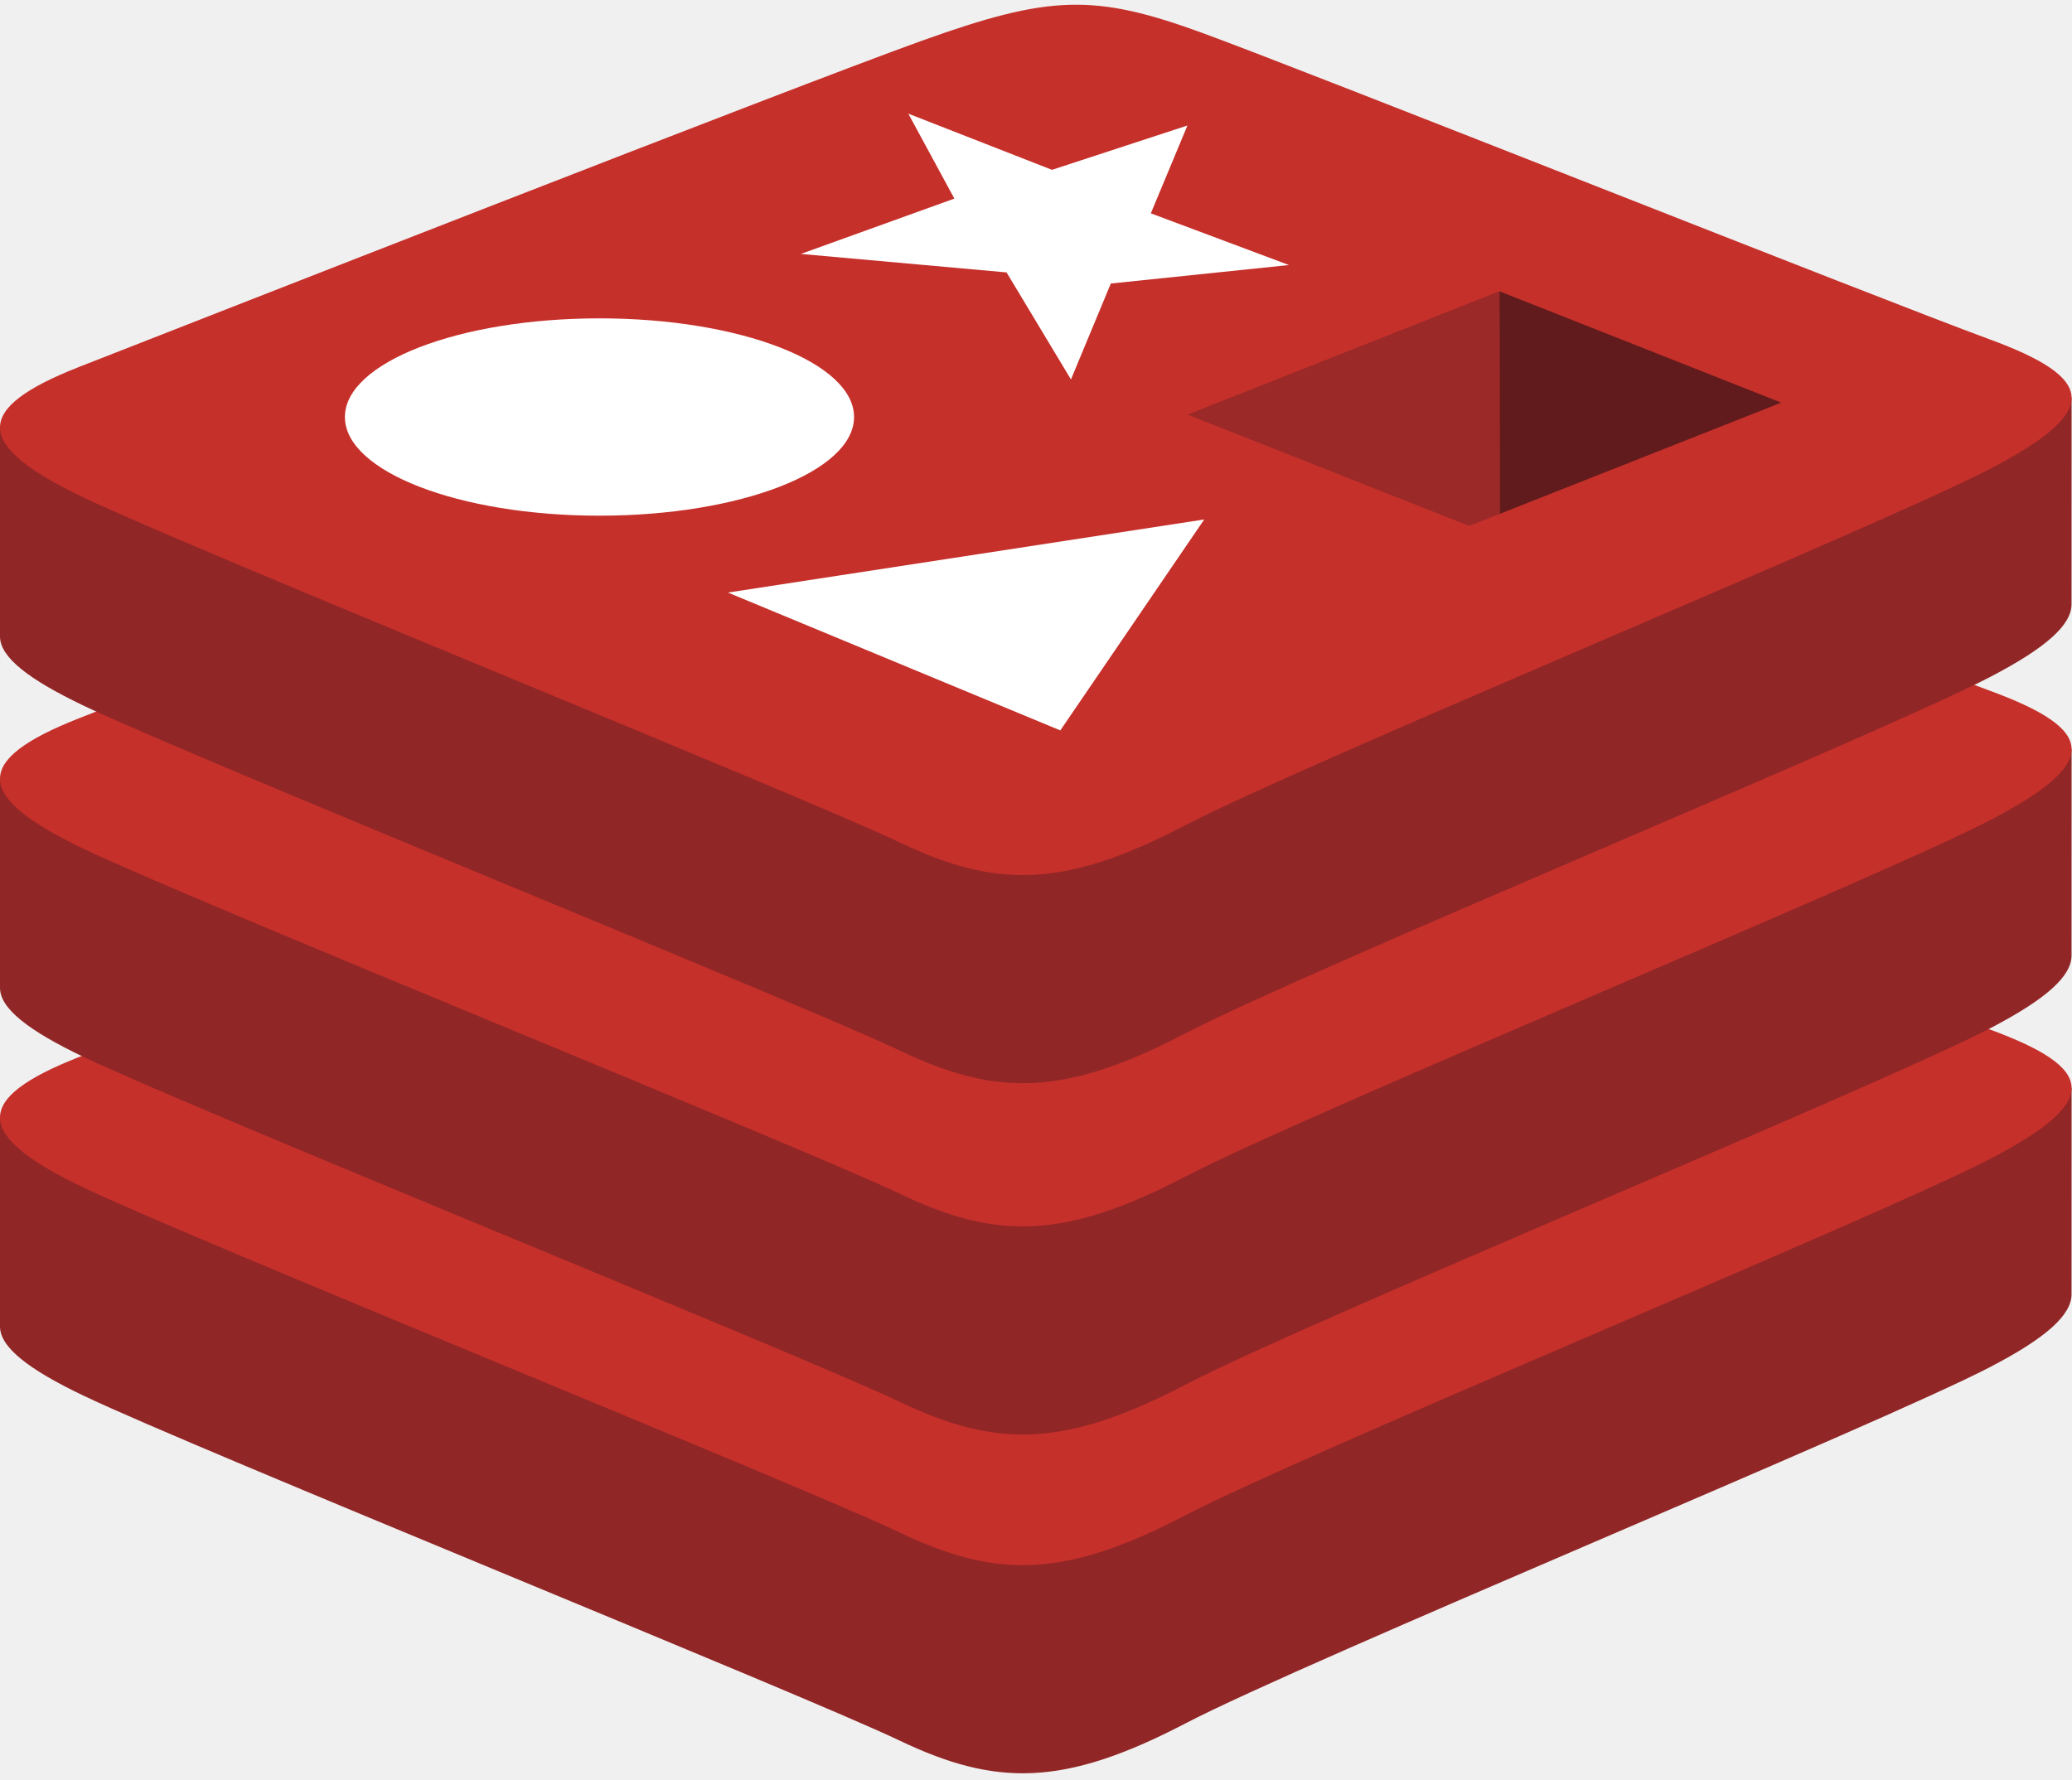
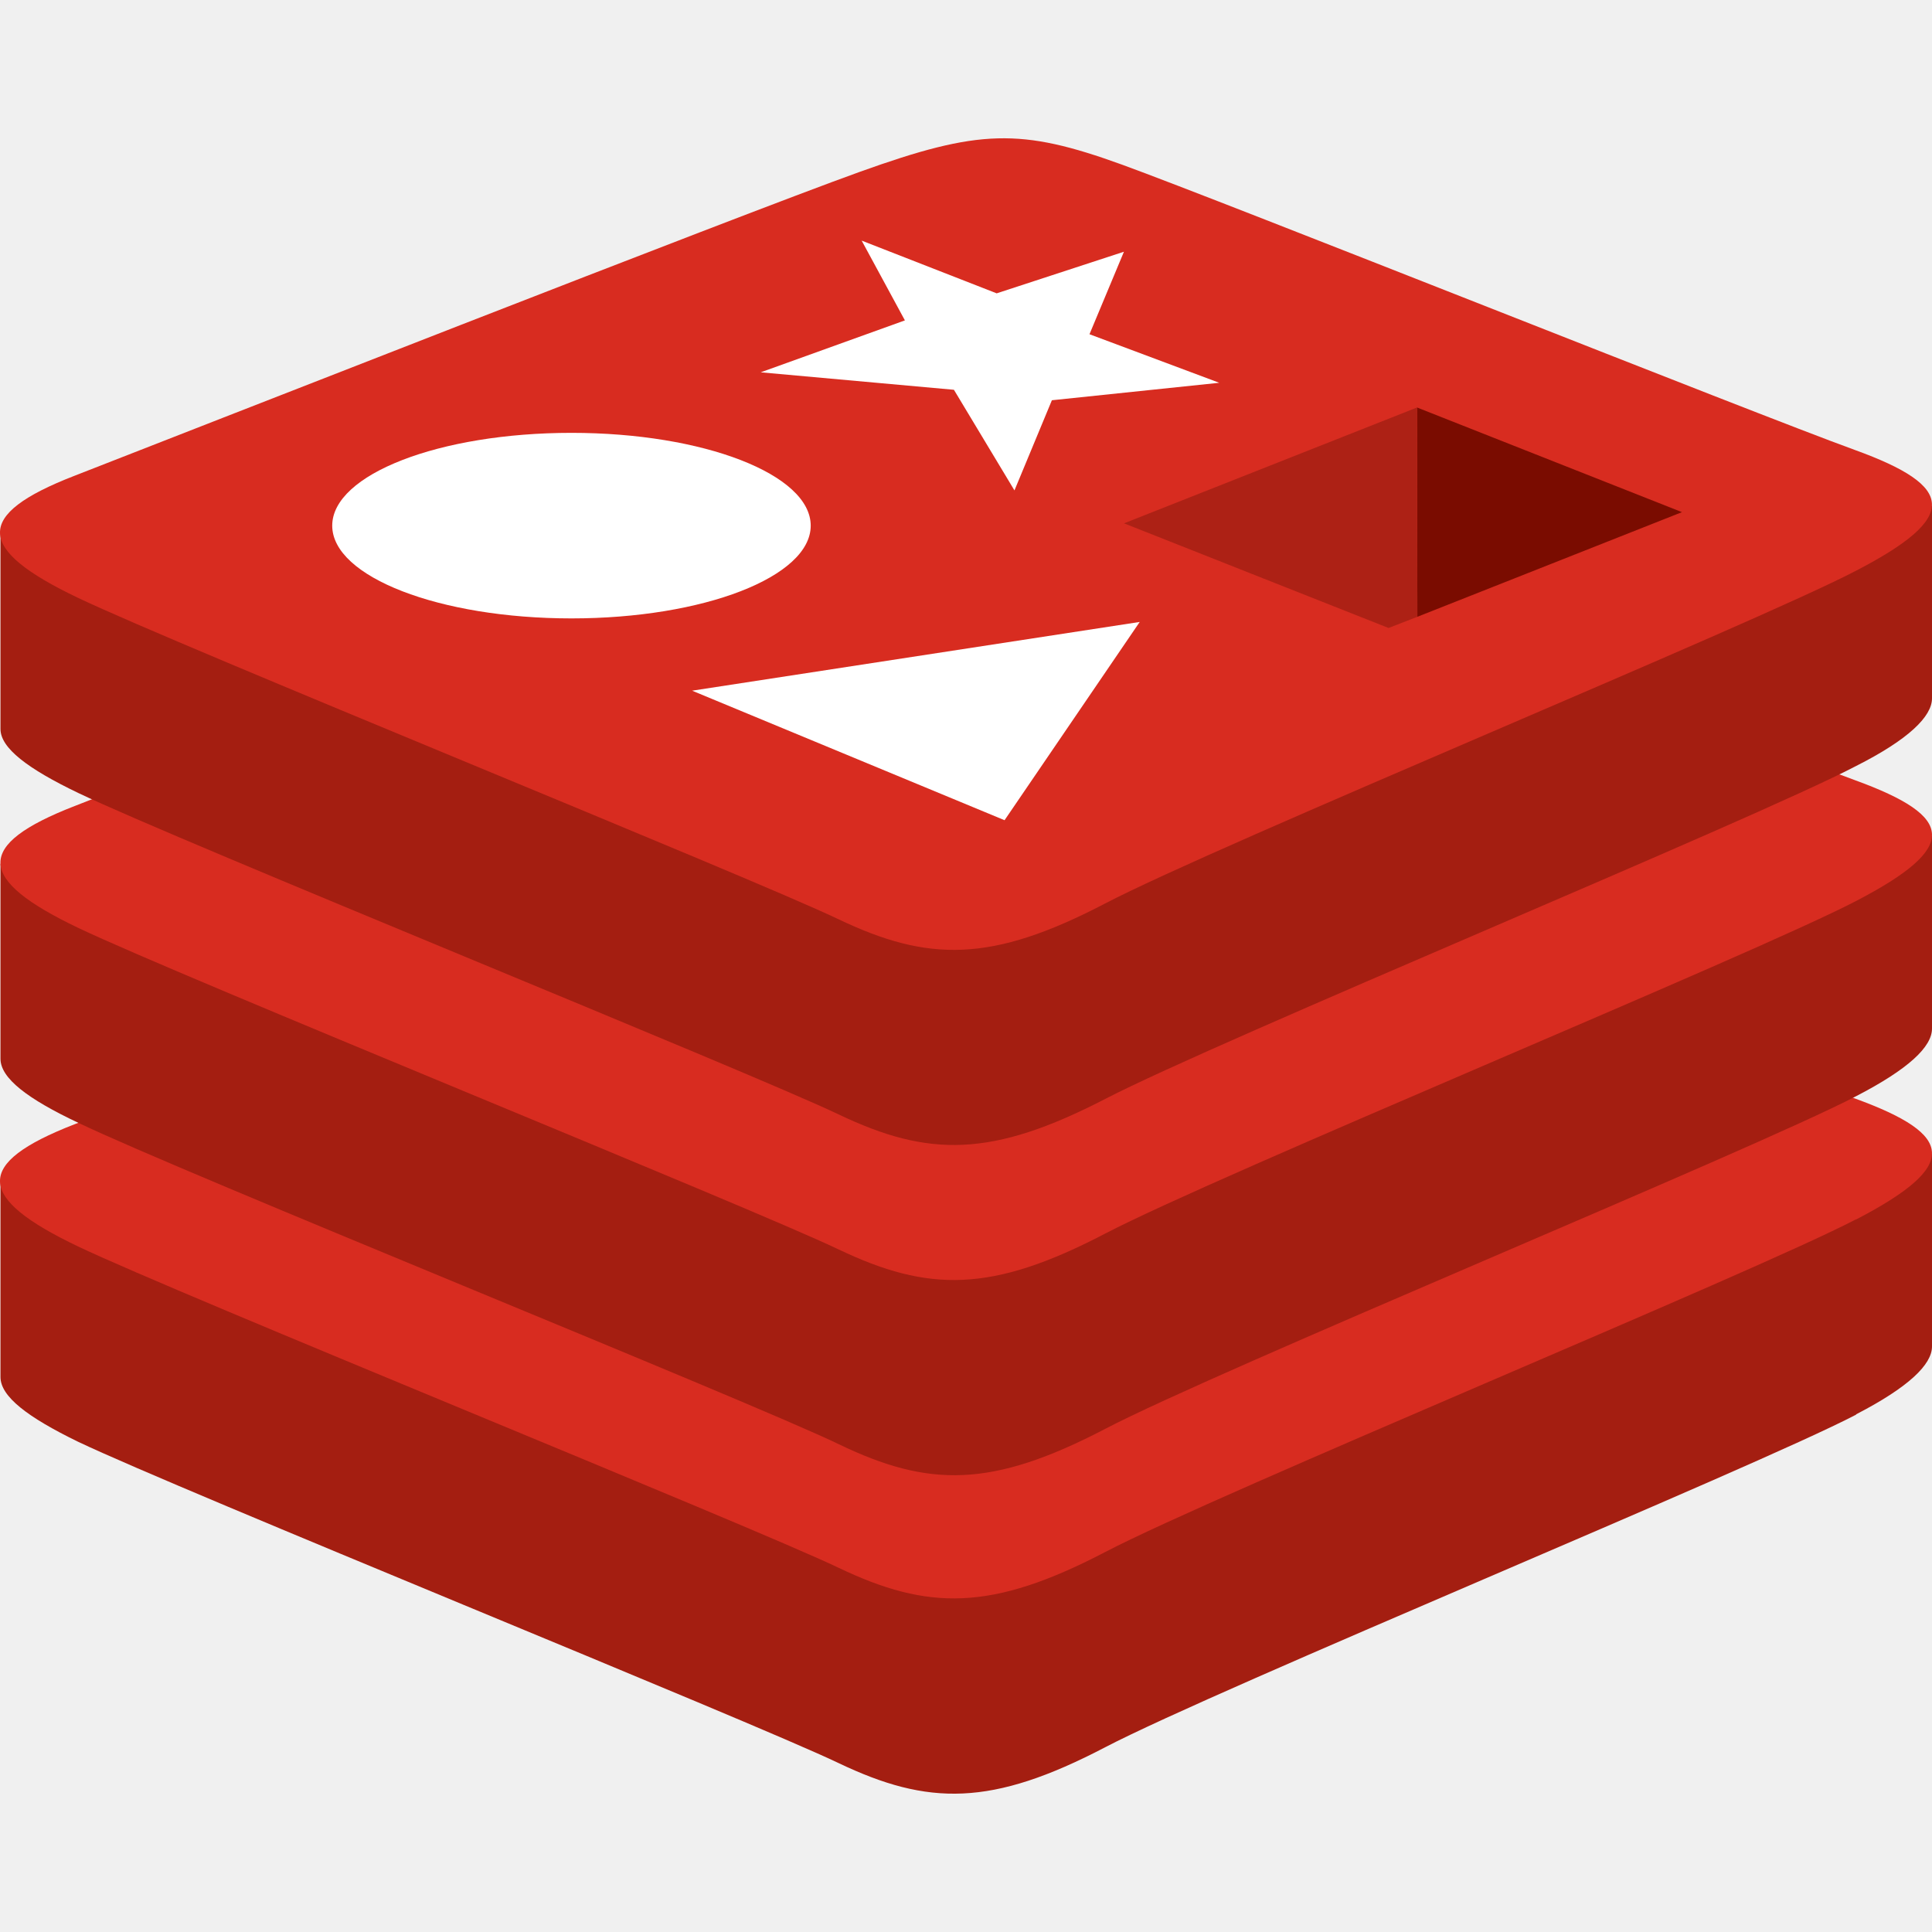
- <svg xmlns="http://www.w3.org/2000/svg" width="2500" height="2148" viewBox="0 0 256 220" preserveAspectRatio="xMinYMin meet">
-   <path d="M245.97 168.943c-13.662 7.121-84.434 36.22-99.501 44.075-15.067 7.856-23.437 7.78-35.34 2.09-11.902-5.69-87.216-36.112-100.783-42.597C3.566 169.271 0 166.535 0 163.951v-25.876s98.05-21.345 113.879-27.024c15.828-5.679 21.32-5.884 34.79-.95 13.472 4.936 94.018 19.468 107.331 24.344l-.006 25.51c.002 2.558-3.07 5.364-10.024 8.988" fill="#912626" />
-   <path d="M245.965 143.22c-13.661 7.118-84.431 36.218-99.498 44.072-15.066 7.857-23.436 7.78-35.338 2.09-11.903-5.686-87.214-36.113-100.78-42.594-13.566-6.485-13.85-10.948-.524-16.166 13.326-5.22 88.224-34.605 104.055-40.284 15.828-5.677 21.319-5.884 34.789-.948 13.471 4.934 83.819 32.935 97.13 37.81 13.316 4.881 13.827 8.9.166 16.02" fill="#C6302B" />
-   <path d="M245.97 127.074c-13.662 7.122-84.434 36.22-99.501 44.078-15.067 7.853-23.437 7.777-35.34 2.087-11.903-5.687-87.216-36.112-100.783-42.597C3.566 127.402 0 124.67 0 122.085V96.206s98.05-21.344 113.879-27.023c15.828-5.679 21.32-5.885 34.79-.95C162.142 73.168 242.688 87.697 256 92.574l-.006 25.513c.002 2.557-3.07 5.363-10.024 8.987" fill="#912626" />
-   <path d="M245.965 101.351c-13.661 7.12-84.431 36.218-99.498 44.075-15.066 7.854-23.436 7.777-35.338 2.087-11.903-5.686-87.214-36.112-100.78-42.594-13.566-6.483-13.85-10.947-.524-16.167C23.151 83.535 98.05 54.148 113.88 48.47c15.828-5.678 21.319-5.884 34.789-.949 13.471 4.934 83.819 32.933 97.13 37.81 13.316 4.88 13.827 8.9.166 16.02" fill="#C6302B" />
-   <path d="M245.97 83.653c-13.662 7.12-84.434 36.22-99.501 44.078-15.067 7.854-23.437 7.777-35.34 2.087-11.903-5.687-87.216-36.113-100.783-42.595C3.566 83.98 0 81.247 0 78.665v-25.88s98.05-21.343 113.879-27.021c15.828-5.68 21.32-5.884 34.79-.95C162.142 29.749 242.688 44.278 256 49.155l-.006 25.512c.002 2.555-3.07 5.361-10.024 8.986" fill="#912626" />
-   <path d="M245.965 57.93c-13.661 7.12-84.431 36.22-99.498 44.074-15.066 7.854-23.436 7.777-35.338 2.09C99.227 98.404 23.915 67.98 10.35 61.497-3.217 55.015-3.5 50.55 9.825 45.331 23.151 40.113 98.05 10.73 113.88 5.05c15.828-5.679 21.319-5.883 34.789-.948 13.471 4.935 83.819 32.934 97.13 37.811 13.316 4.876 13.827 8.897.166 16.017" fill="#C6302B" />
-   <path d="M159.283 32.757l-22.01 2.285-4.927 11.856-7.958-13.23-25.415-2.284 18.964-6.839-5.69-10.498 17.755 6.944 16.738-5.48-4.524 10.855 17.067 6.391M131.032 90.275L89.955 73.238l58.86-9.035-17.783 26.072M74.082 39.347c17.375 0 31.46 5.46 31.46 12.194 0 6.736-14.085 12.195-31.46 12.195s-31.46-5.46-31.46-12.195c0-6.734 14.085-12.194 31.46-12.194" fill="#FFF" />
-   <path d="M185.295 35.998l34.836 13.766-34.806 13.753-.03-27.52" fill="#621B1C" />
-   <path d="M146.755 51.243l38.54-15.245.03 27.519-3.779 1.478-34.791-13.752" fill="#9A2928" />
+ <svg xmlns="http://www.w3.org/2000/svg" width="auto" height="auto" viewBox="0 0 24 24" fill="none">
+   <g clip-path="url(#clip0_817_123562)">
+     <path d="M23.054 17.575C21.774 18.242 15.14 20.969 13.729 21.705C12.318 22.442 11.532 22.434 10.416 21.901C9.3 21.368 2.242 18.516 0.97 17.91C0.341 17.604 0.006 17.348 0.006 17.106V14.682C0.006 14.682 9.195 12.681 10.68 12.146C12.165 11.612 12.677 11.594 13.94 12.056C15.203 12.518 22.751 13.883 24 14.335C24 14.335 24 16.502 24 16.726C24 16.95 23.713 17.23 23.06 17.568L23.054 17.575Z" fill="#A41E11" />
+     <path d="M23.054 15.148C21.774 15.816 15.14 18.543 13.729 19.28C12.318 20.016 11.532 20.008 10.416 19.475C9.3 18.942 2.242 16.09 0.97 15.484C-0.302 14.877 -0.328 14.454 0.921 13.968C2.17 13.483 9.195 10.73 10.68 10.192C12.164 9.654 12.677 9.641 13.94 10.103C15.203 10.565 21.794 13.193 23.043 13.646C24.292 14.1 24.34 14.481 23.059 15.148H23.054Z" fill="#D82C20" />
+     <path d="M23.054 13.619C21.774 14.286 15.14 17.013 13.729 17.75C12.318 18.486 11.538 18.479 10.421 17.941C9.305 17.402 2.248 14.562 0.975 13.949C0.341 13.65 0.006 13.394 0.006 13.152V10.73C0.006 10.73 9.195 8.725 10.68 8.193C12.165 7.662 12.677 7.642 13.94 8.105C15.203 8.567 22.751 9.929 24 10.386C24 10.386 24 12.552 24 12.777C24 13.003 23.712 13.279 23.054 13.619Z" fill="#A41E11" />
+     <path d="M23.054 11.194C21.774 11.861 15.14 14.588 13.729 15.324C12.318 16.061 11.533 16.053 10.416 15.52C9.3 14.987 2.248 12.135 0.975 11.528C-0.297 10.922 -0.322 10.498 0.927 10.013C2.175 9.527 9.195 6.769 10.68 6.238C12.165 5.706 12.677 5.685 13.94 6.147C15.203 6.61 21.795 9.238 23.044 9.692C24.293 10.147 24.341 10.525 23.054 11.194Z" fill="#D82C20" />
+     <path d="M23.054 9.517C21.779 10.185 15.145 12.919 13.734 13.649C12.323 14.379 11.538 14.378 10.421 13.845C9.305 13.312 2.248 10.46 0.975 9.852C0.341 9.548 0.006 9.292 0.006 9.056V6.625C0.006 6.625 9.195 4.624 10.68 4.092C12.165 3.561 12.677 3.54 13.94 4.004C15.203 4.467 22.751 5.827 24 6.284C24 6.284 24 8.451 24 8.675C24 8.899 23.712 9.185 23.054 9.517Z" fill="#A41E11" />
+     <path d="M23.054 7.091C21.774 7.759 15.14 10.487 13.729 11.223C12.318 11.96 11.532 11.952 10.416 11.419C9.3 10.886 2.242 8.034 0.97 7.427C-0.302 6.821 -0.328 6.397 0.921 5.912C2.17 5.426 9.195 2.668 10.68 2.135C12.164 1.602 12.677 1.588 13.94 2.046C15.203 2.505 21.794 5.137 23.043 5.59C24.292 6.043 24.341 6.424 23.054 7.091Z" fill="#D82C20" />
+     <path d="M15.146 4.755L13.067 4.972L12.602 6.092L11.85 4.842L9.45 4.625L11.241 3.98L10.704 2.989L12.381 3.644L13.962 3.127L13.534 4.152L15.146 4.755Z" fill="white" />
+     <path d="M12.479 10.189L8.598 8.58L14.158 7.726L12.479 10.189Z" fill="white" />
+     <path d="M7.099 7.682C8.74 7.682 10.071 7.166 10.071 6.53C10.071 5.893 8.74 5.377 7.099 5.377C5.458 5.377 4.127 5.893 4.127 6.53C4.127 7.166 5.458 7.682 7.099 7.682Z" fill="white" />
+     <path d="M17.603 5.062L20.894 6.362L17.607 7.662L17.603 5.062Z" fill="#7A0C00" />
+     <path d="M13.963 6.501L17.603 5.062L17.607 7.662L17.249 7.801L13.963 6.501Z" fill="#AD2115" />
+   </g>
+   <defs>
+     <clipPath id="clip0_817_123562">
+       <rect width="24" height="24" fill="white" />
+     </clipPath>
+   </defs>
</svg>
